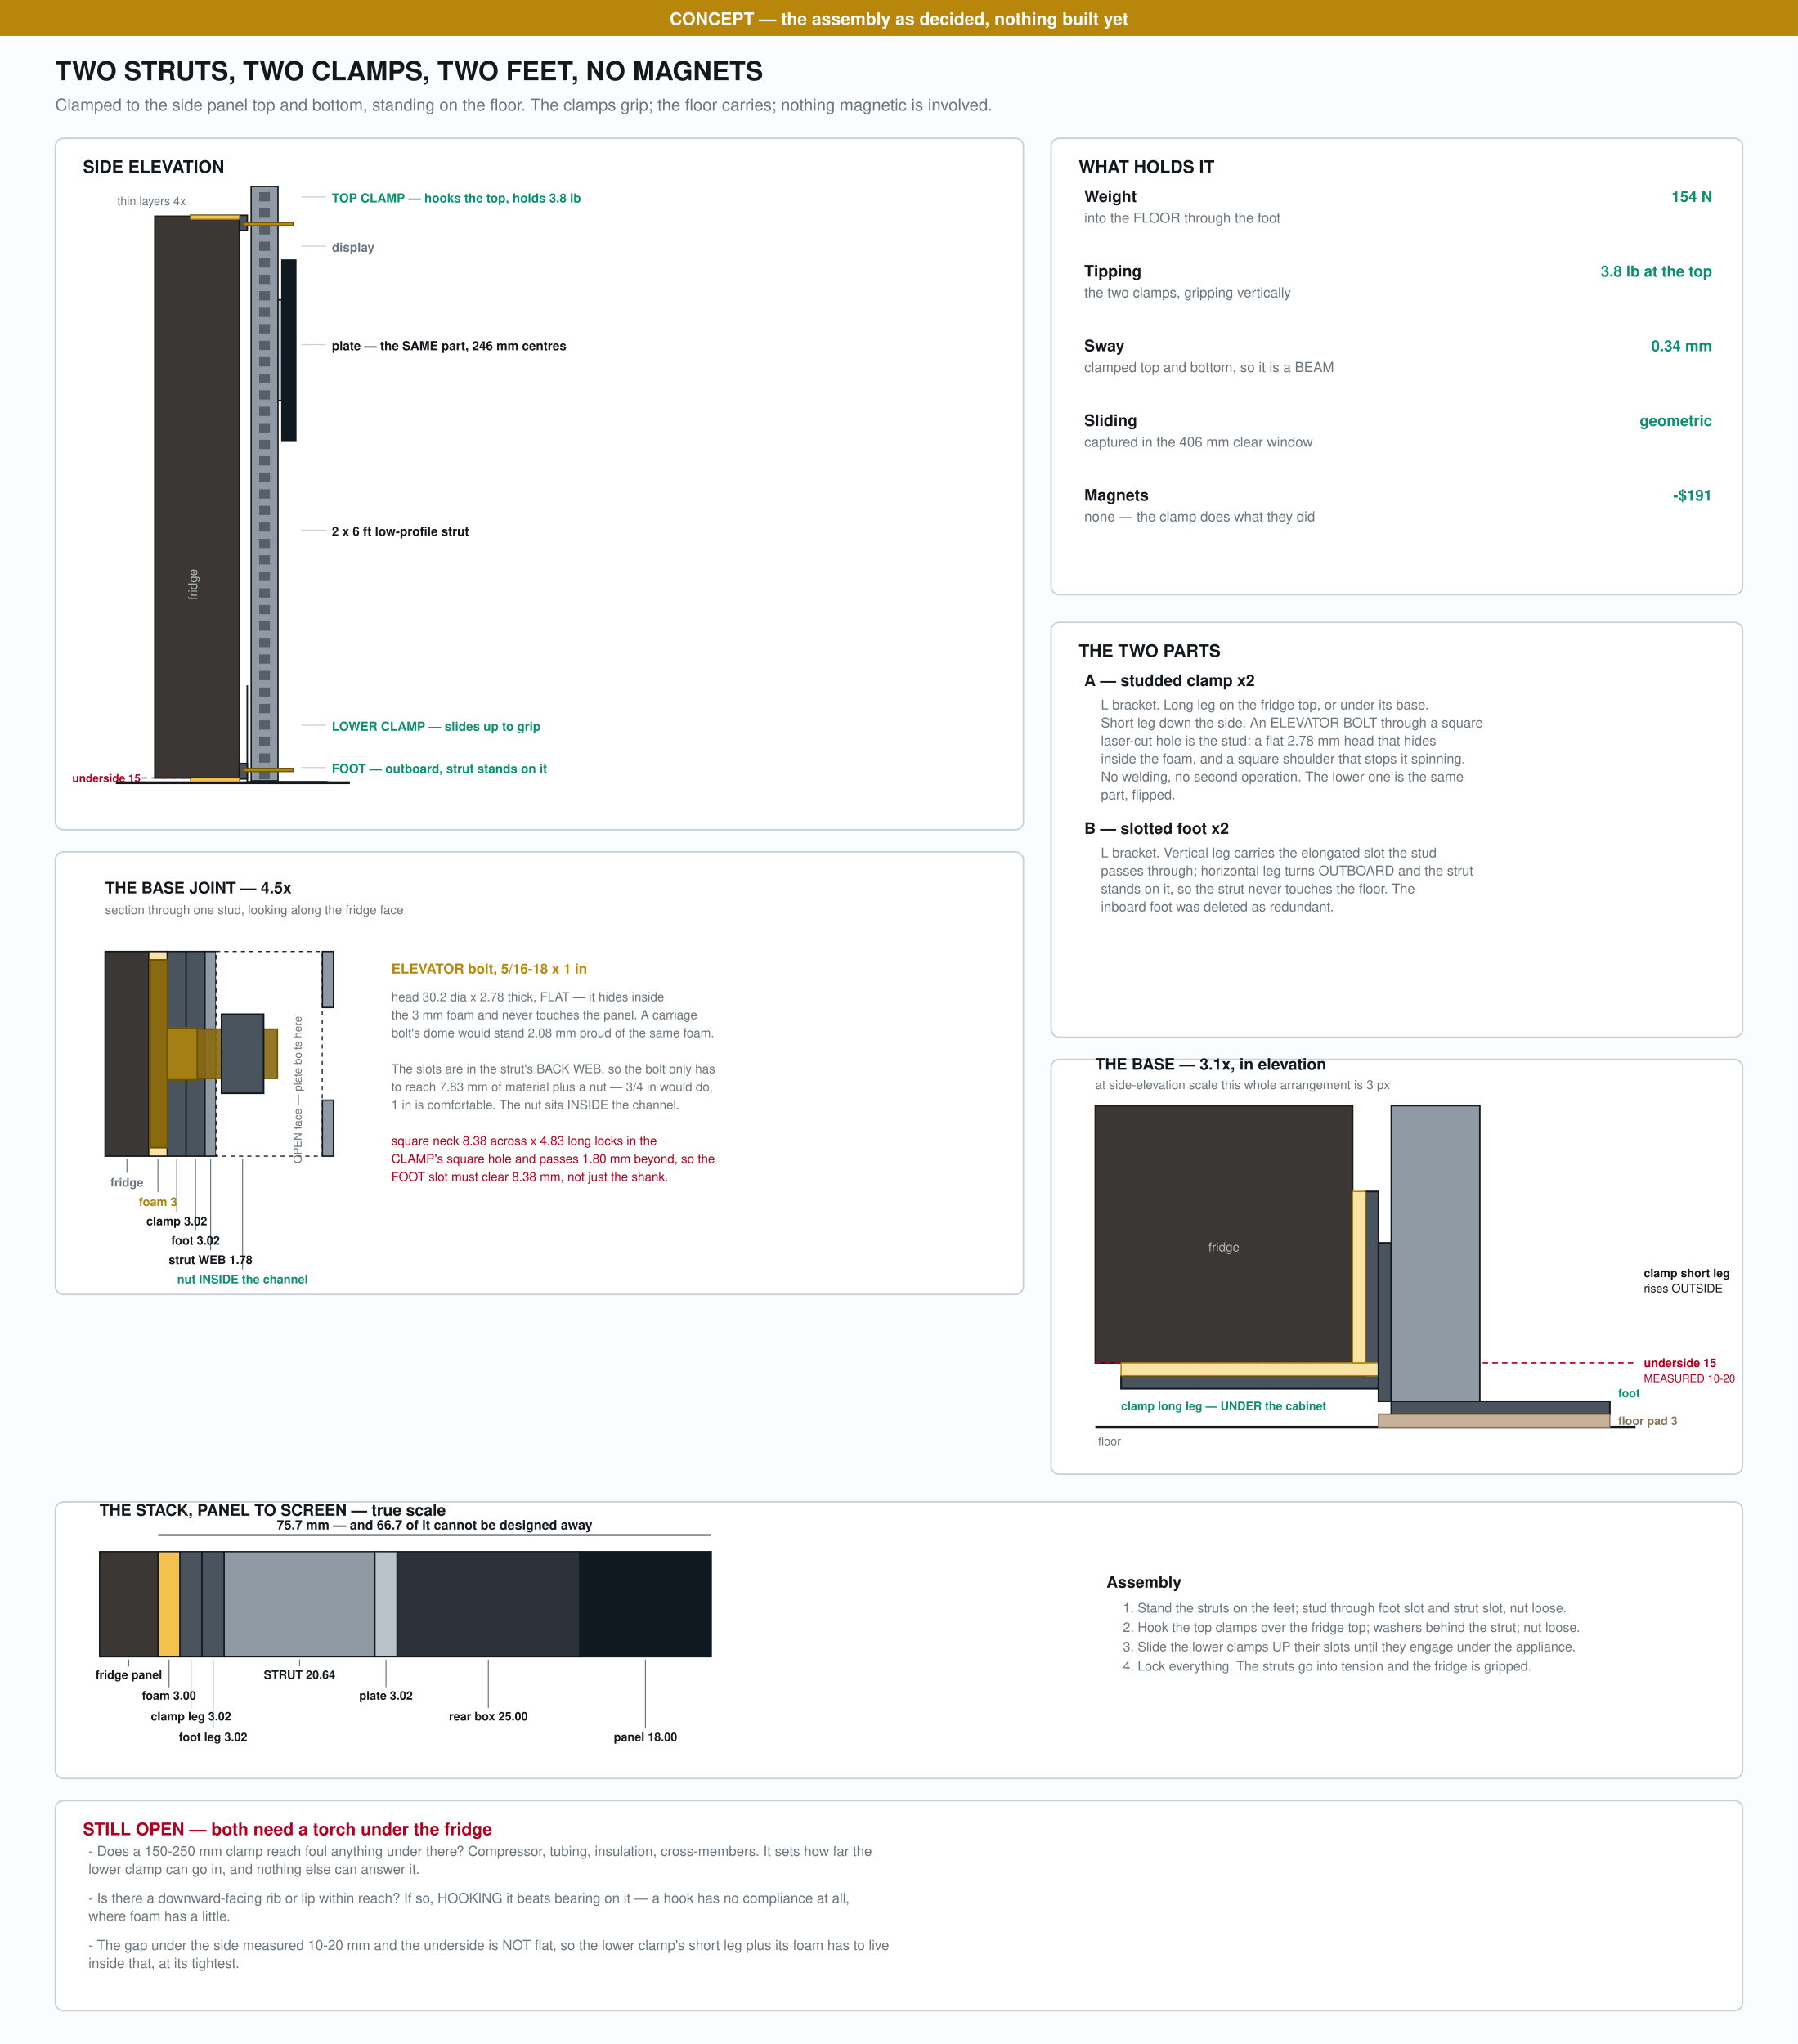
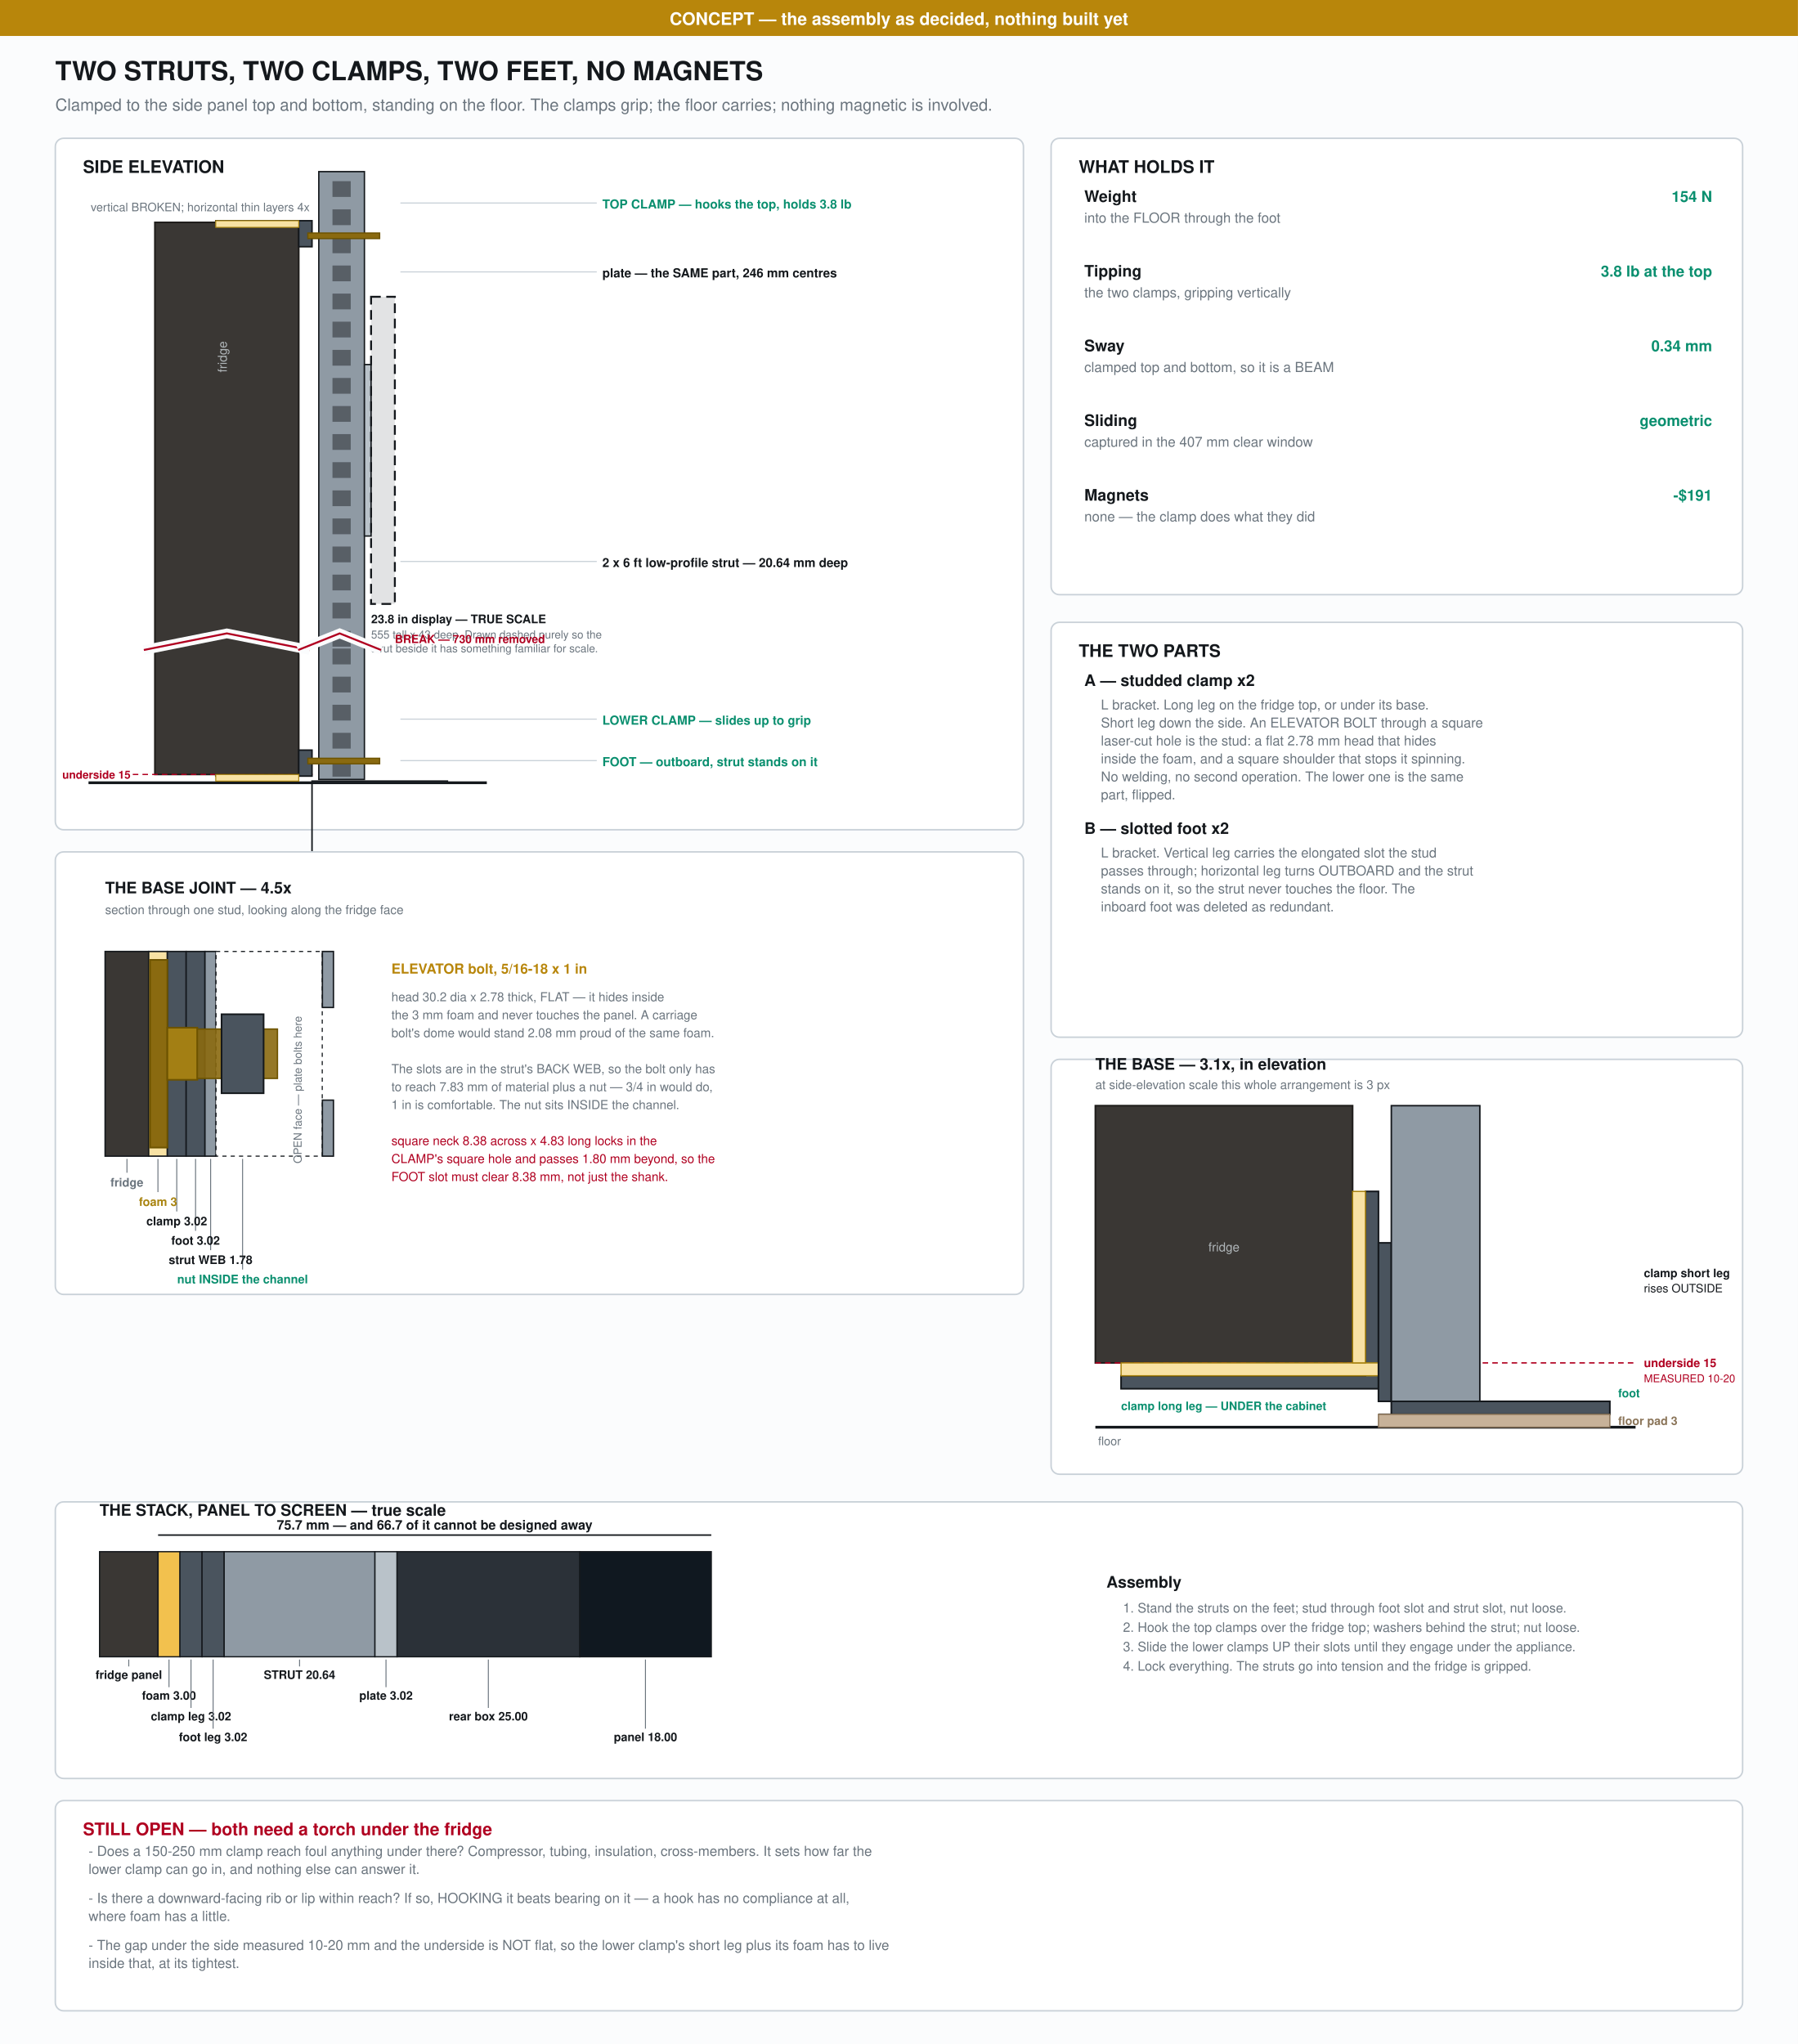
<svg xmlns="http://www.w3.org/2000/svg" width="1300" height="1478" viewBox="0 0 1300 1478">
  <rect width="1300" height="1478" fill="#fbfcfd" />
  <rect width="1300" height="26" fill="#b8860b" />
  <text x="650.00" y="18.00" font-family="Helvetica,Arial,sans-serif" font-size="12.5" text-anchor="middle" fill="#fff" font-weight="bold">CONCEPT — the assembly as decided, nothing built yet</text>
  <text x="40.00" y="58.00" font-family="Helvetica,Arial,sans-serif" font-size="19" text-anchor="start" fill="#14181c" font-weight="bold">TWO STRUTS, TWO CLAMPS, TWO FEET, NO MAGNETS</text>
  <text x="40.00" y="80.00" font-family="Helvetica,Arial,sans-serif" font-size="12" text-anchor="start" fill="#6b757e" font-weight="normal">Clamped to the side panel top and bottom, standing on the floor. The clamps grip; the floor carries; nothing magnetic is involved.</text>
  <rect x="40.0" y="100.0" width="700.0" height="500.0" rx="6" fill="#fff" stroke="#c9d1d8" stroke-width="1.1" />
  <text x="60.00" y="125.00" font-family="Helvetica,Arial,sans-serif" font-size="12.5" text-anchor="start" fill="#14181c" font-weight="bold">SIDE ELEVATION</text>
-   <line x1="83.8" y1="566.0" x2="253.0" y2="566.0" stroke="#14181c" stroke-width="2" />
-   <rect x="112.0" y="156.4" width="61.1" height="406.1" fill="#3a3734" stroke="#1f1d1b" stroke-width="1.2" />
-   <line x1="102.6" y1="562.5" x2="180.1" y2="562.5" stroke="#b00020" stroke-width="0.9" stroke-dasharray="4 3" />
-   <text x="101.66" y="565.48" font-family="Helvetica,Arial,sans-serif" font-size="8.0" text-anchor="end" fill="#b00020" font-weight="bold">underside 15</text>
-   <text x="142.55" y="422.63" font-family="Helvetica,Arial,sans-serif" font-size="9" text-anchor="middle" fill="#b0b6b9" font-weight="normal" transform="rotate(-90.0 142.55 422.63)">fridge</text>
-   <rect x="181.6" y="134.8" width="19.4" height="429.8" fill="#8f9aa4" stroke="#14181c" stroke-width="1" />
-   <rect x="187.4" y="556.7" width="7.8" height="6.7" fill="#14181c" fill-opacity="0.45" />
-   <rect x="187.4" y="544.8" width="7.8" height="6.7" fill="#14181c" fill-opacity="0.45" />
-   <rect x="187.4" y="532.9" width="7.8" height="6.7" fill="#14181c" fill-opacity="0.45" />
-   <rect x="187.4" y="520.9" width="7.8" height="6.7" fill="#14181c" fill-opacity="0.45" />
-   <rect x="187.4" y="509.0" width="7.8" height="6.7" fill="#14181c" fill-opacity="0.45" />
-   <rect x="187.4" y="497.1" width="7.8" height="6.7" fill="#14181c" fill-opacity="0.45" />
-   <rect x="187.4" y="485.1" width="7.8" height="6.7" fill="#14181c" fill-opacity="0.45" />
-   <rect x="187.4" y="473.2" width="7.8" height="6.7" fill="#14181c" fill-opacity="0.45" />
-   <rect x="187.4" y="461.2" width="7.8" height="6.7" fill="#14181c" fill-opacity="0.45" />
-   <rect x="187.4" y="449.3" width="7.8" height="6.7" fill="#14181c" fill-opacity="0.45" />
-   <rect x="187.4" y="437.4" width="7.8" height="6.7" fill="#14181c" fill-opacity="0.45" />
-   <rect x="187.4" y="425.4" width="7.8" height="6.7" fill="#14181c" fill-opacity="0.45" />
-   <rect x="187.4" y="413.5" width="7.8" height="6.7" fill="#14181c" fill-opacity="0.45" />
-   <rect x="187.4" y="401.5" width="7.8" height="6.7" fill="#14181c" fill-opacity="0.45" />
-   <rect x="187.4" y="389.6" width="7.8" height="6.7" fill="#14181c" fill-opacity="0.45" />
-   <rect x="187.4" y="377.7" width="7.8" height="6.7" fill="#14181c" fill-opacity="0.45" />
-   <rect x="187.4" y="365.7" width="7.8" height="6.7" fill="#14181c" fill-opacity="0.45" />
-   <rect x="187.4" y="353.8" width="7.8" height="6.7" fill="#14181c" fill-opacity="0.45" />
-   <rect x="187.4" y="341.9" width="7.8" height="6.7" fill="#14181c" fill-opacity="0.45" />
-   <rect x="187.4" y="329.9" width="7.8" height="6.7" fill="#14181c" fill-opacity="0.45" />
-   <rect x="187.4" y="318.0" width="7.8" height="6.7" fill="#14181c" fill-opacity="0.45" />
-   <rect x="187.4" y="306.0" width="7.8" height="6.7" fill="#14181c" fill-opacity="0.45" />
-   <rect x="187.4" y="294.1" width="7.8" height="6.7" fill="#14181c" fill-opacity="0.45" />
-   <rect x="187.4" y="282.2" width="7.8" height="6.7" fill="#14181c" fill-opacity="0.45" />
-   <rect x="187.4" y="270.2" width="7.8" height="6.7" fill="#14181c" fill-opacity="0.45" />
-   <rect x="187.4" y="258.3" width="7.8" height="6.7" fill="#14181c" fill-opacity="0.45" />
-   <rect x="187.4" y="246.4" width="7.8" height="6.7" fill="#14181c" fill-opacity="0.45" />
-   <rect x="187.4" y="234.4" width="7.8" height="6.7" fill="#14181c" fill-opacity="0.45" />
-   <rect x="187.4" y="222.5" width="7.8" height="6.7" fill="#14181c" fill-opacity="0.45" />
-   <rect x="187.4" y="210.5" width="7.8" height="6.7" fill="#14181c" fill-opacity="0.45" />
-   <rect x="187.4" y="198.6" width="7.8" height="6.7" fill="#14181c" fill-opacity="0.45" />
-   <rect x="187.4" y="186.7" width="7.8" height="6.7" fill="#14181c" fill-opacity="0.45" />
-   <rect x="187.4" y="174.7" width="7.8" height="6.7" fill="#14181c" fill-opacity="0.45" />
-   <rect x="187.4" y="162.8" width="7.8" height="6.7" fill="#14181c" fill-opacity="0.45" />
-   <rect x="187.4" y="150.8" width="7.8" height="6.7" fill="#14181c" fill-opacity="0.45" />
-   <rect x="187.4" y="138.9" width="7.8" height="6.7" fill="#14181c" fill-opacity="0.45" />
-   <path d="M178.8 495.5 L178.8 565.3 L236.3 565.3 L236.3 566.0 L178.8 566.0 Z" fill="#4a545e" stroke="#14181c" stroke-width="1.1" />
-   <path d="M173.1 156.4 L137.8 156.4 L137.8 155.7 L178.8 155.7 L178.8 166.7 L173.1 166.7 Z" fill="#4a545e" stroke="#14181c" stroke-width="1.1" />
-   <rect x="137.8" y="155.7" width="35.2" height="2.8" fill="#f2c14e" stroke="#a8830f" stroke-width="0.7" />
-   <rect x="175.8" y="160.9" width="36.2" height="2.3" fill="#b8860b" stroke="#6d5300" stroke-width="0.9" />
-   <path d="M173.1 562.5 L137.8 562.5 L137.8 563.2 L178.8 563.2 L178.8 552.1 L173.1 552.1 Z" fill="#4a545e" stroke="#14181c" stroke-width="1.1" />
-   <rect x="137.8" y="562.5" width="35.2" height="2.8" fill="#f2c14e" stroke="#a8830f" stroke-width="0.7" />
-   <rect x="175.8" y="555.6" width="36.2" height="2.3" fill="#b8860b" stroke="#6d5300" stroke-width="0.9" />
-   <rect x="201.0" y="216.8" width="2.8" height="72.8" fill="#b9c2c9" stroke="#14181c" stroke-width="1" />
-   <rect x="203.8" y="188.0" width="10.1" height="130.5" fill="#101820" stroke="#14181c" stroke-width="1" />
-   <line x1="217.9" y1="142.4" x2="235.9" y2="142.4" stroke="#c9d1d8" stroke-width="0.8" />
-   <line x1="217.9" y1="178.0" x2="235.9" y2="178.0" stroke="#c9d1d8" stroke-width="0.8" />
-   <line x1="217.9" y1="249.2" x2="235.9" y2="249.2" stroke="#c9d1d8" stroke-width="0.8" />
-   <line x1="217.9" y1="383.4" x2="235.9" y2="383.4" stroke="#c9d1d8" stroke-width="0.8" />
-   <line x1="217.9" y1="524.4" x2="235.9" y2="524.4" stroke="#c9d1d8" stroke-width="0.8" />
-   <line x1="217.9" y1="555.0" x2="235.9" y2="555.0" stroke="#c9d1d8" stroke-width="0.8" />
-   <text x="239.95" y="146.38" font-family="Helvetica,Arial,sans-serif" font-size="9.0" text-anchor="start" fill="#0a8f6f" font-weight="bold">TOP CLAMP — hooks the top, holds 3.8 lb</text>
-   <text x="239.95" y="181.98" font-family="Helvetica,Arial,sans-serif" font-size="9.0" text-anchor="start" fill="#6b757e" font-weight="bold">display</text>
-   <text x="239.95" y="253.22" font-family="Helvetica,Arial,sans-serif" font-size="9.0" text-anchor="start" fill="#14181c" font-weight="bold">plate — the SAME part, 246 mm centres</text>
-   <text x="239.95" y="387.40" font-family="Helvetica,Arial,sans-serif" font-size="9.0" text-anchor="start" fill="#14181c" font-weight="bold">2 x 6 ft low-profile strut</text>
-   <text x="239.95" y="528.40" font-family="Helvetica,Arial,sans-serif" font-size="9.0" text-anchor="start" fill="#0a8f6f" font-weight="bold">LOWER CLAMP — slides up to grip</text>
-   <text x="239.95" y="558.95" font-family="Helvetica,Arial,sans-serif" font-size="9.0" text-anchor="start" fill="#0a8f6f" font-weight="bold">FOOT — outboard, strut stands on it</text>
-   <text x="84.74" y="148.38" font-family="Helvetica,Arial,sans-serif" font-size="8.5" text-anchor="start" fill="#6b757e" font-weight="normal">thin layers 4x</text>
+   <line x1="64.0" y1="566.0" x2="352.0" y2="566.0" stroke="#14181c" stroke-width="2" />
+   <rect x="112.0" y="160.8" width="104.0" height="399.2" fill="#3a3734" stroke="#1f1d1b" stroke-width="1.2" />
+   <text x="164.00" y="258.00" font-family="Helvetica,Arial,sans-serif" font-size="9" text-anchor="middle" fill="#b0b6b9" font-weight="normal" transform="rotate(-90.0 164.00 258.00)">fridge</text>
+   <line x1="96.0" y1="560.0" x2="228.0" y2="560.0" stroke="#b00020" stroke-width="0.9" stroke-dasharray="4 3" />
+   <text x="94.40" y="563.00" font-family="Helvetica,Arial,sans-serif" font-size="8.0" text-anchor="end" fill="#b00020" font-weight="bold">underside 15</text>
+   <rect x="230.5" y="124.1" width="33.0" height="439.5" fill="#8f9aa4" stroke="#14181c" stroke-width="1" />
+   <rect x="240.4" y="550.2" width="13.2" height="11.4" fill="#14181c" fill-opacity="0.45" />
+   <rect x="240.4" y="529.9" width="13.2" height="11.4" fill="#14181c" fill-opacity="0.45" />
+   <rect x="240.4" y="509.6" width="13.2" height="11.4" fill="#14181c" fill-opacity="0.45" />
+   <rect x="240.4" y="489.3" width="13.2" height="11.4" fill="#14181c" fill-opacity="0.45" />
+   <rect x="240.4" y="469.0" width="13.2" height="11.4" fill="#14181c" fill-opacity="0.45" />
+   <rect x="240.4" y="456.2" width="13.2" height="11.4" fill="#14181c" fill-opacity="0.45" />
+   <rect x="240.4" y="435.8" width="13.2" height="11.4" fill="#14181c" fill-opacity="0.45" />
+   <rect x="240.4" y="415.5" width="13.2" height="11.4" fill="#14181c" fill-opacity="0.45" />
+   <rect x="240.4" y="395.2" width="13.2" height="11.4" fill="#14181c" fill-opacity="0.45" />
+   <rect x="240.4" y="374.9" width="13.2" height="11.4" fill="#14181c" fill-opacity="0.45" />
+   <rect x="240.4" y="354.6" width="13.2" height="11.4" fill="#14181c" fill-opacity="0.45" />
+   <rect x="240.4" y="334.2" width="13.2" height="11.4" fill="#14181c" fill-opacity="0.45" />
+   <rect x="240.4" y="313.9" width="13.2" height="11.4" fill="#14181c" fill-opacity="0.45" />
+   <rect x="240.4" y="293.6" width="13.2" height="11.4" fill="#14181c" fill-opacity="0.45" />
+   <rect x="240.4" y="273.3" width="13.2" height="11.4" fill="#14181c" fill-opacity="0.45" />
+   <rect x="240.4" y="253.0" width="13.2" height="11.4" fill="#14181c" fill-opacity="0.45" />
+   <rect x="240.4" y="232.6" width="13.2" height="11.4" fill="#14181c" fill-opacity="0.45" />
+   <rect x="240.4" y="212.3" width="13.2" height="11.4" fill="#14181c" fill-opacity="0.45" />
+   <rect x="240.4" y="192.0" width="13.2" height="11.4" fill="#14181c" fill-opacity="0.45" />
+   <rect x="240.4" y="171.7" width="13.2" height="11.4" fill="#14181c" fill-opacity="0.45" />
+   <rect x="240.4" y="151.4" width="13.2" height="11.4" fill="#14181c" fill-opacity="0.45" />
+   <rect x="240.4" y="131.0" width="13.2" height="11.4" fill="#14181c" fill-opacity="0.45" />
+   <path d="M225.6 738.0 L225.6 564.8 L323.5 564.8 L323.5 566.0 L225.6 566.0 Z" fill="#4a545e" stroke="#14181c" stroke-width="1.1" />
+   <path d="M216.0 160.8 L156.0 160.8 L156.0 159.6 L225.6 159.6 L225.6 178.4 L216.0 178.4 Z" fill="#4a545e" stroke="#14181c" stroke-width="1.1" />
+   <rect x="156.0" y="159.6" width="60.0" height="4.8" fill="#f8e2a4" stroke="#a8830f" stroke-width="0.7" />
+   <rect x="222.6" y="168.5" width="51.9" height="4.0" fill="#8a6a10" stroke="#6d5300" stroke-width="0.9" />
+   <path d="M216.0 560.0 L156.0 560.0 L156.0 561.2 L225.6 561.2 L225.6 542.4 L216.0 542.4 Z" fill="#4a545e" stroke="#14181c" stroke-width="1.1" />
+   <rect x="156.0" y="560.0" width="60.0" height="4.8" fill="#f8e2a4" stroke="#a8830f" stroke-width="0.7" />
+   <rect x="222.6" y="548.3" width="51.9" height="4.0" fill="#8a6a10" stroke="#6d5300" stroke-width="0.9" />
+   <rect x="263.5" y="263.6" width="4.8" height="124.0" fill="#b9c2c9" stroke="#14181c" stroke-width="1" />
+   <rect x="268.3" y="214.6" width="17.2" height="222.1" fill="#101820" fill-opacity="0.12" stroke="#14181c" stroke-width="1.4" stroke-dasharray="7 4" />
+   <text x="268.33" y="450.65" font-family="Helvetica,Arial,sans-serif" font-size="8.6" text-anchor="start" fill="#14181c" font-weight="bold">23.8 in display — TRUE SCALE</text>
+   <text x="268.33" y="461.65" font-family="Helvetica,Arial,sans-serif" font-size="8.0" text-anchor="start" fill="#6b757e" font-weight="normal">555 tall x 43 deep. Drawn dashed purely so the</text>
+   <text x="268.33" y="471.65" font-family="Helvetica,Arial,sans-serif" font-size="8.0" text-anchor="start" fill="#6b757e" font-weight="normal">strut beside it has something familiar for scale.</text>
+   <path d="M104.0 470.0 L164.0 458.0 L224.0 470.0" fill="none" stroke="#fbfcfd" stroke-width="7" />
+   <path d="M104.0 470.0 L164.0 458.0 L224.0 470.0" fill="none" stroke="#b00020" stroke-width="1.4" />
+   <path d="M215.6 470.0 L245.6 458.0 L275.5 470.0" fill="none" stroke="#fbfcfd" stroke-width="7" />
+   <path d="M215.6 470.0 L245.6 458.0 L275.5 470.0" fill="none" stroke="#b00020" stroke-width="1.4" />
+   <text x="285.49" y="465.00" font-family="Helvetica,Arial,sans-serif" font-size="8.2" text-anchor="start" fill="#b00020" font-weight="bold">BREAK — 730 mm removed</text>
+   <line x1="289.5" y1="146.8" x2="431.5" y2="146.8" stroke="#c9d1d8" stroke-width="0.8" />
+   <line x1="289.5" y1="196.6" x2="431.5" y2="196.6" stroke="#c9d1d8" stroke-width="0.8" />
+   <line x1="289.5" y1="406.0" x2="431.5" y2="406.0" stroke="#c9d1d8" stroke-width="0.8" />
+   <line x1="289.5" y1="520.0" x2="431.5" y2="520.0" stroke="#c9d1d8" stroke-width="0.8" />
+   <line x1="289.5" y1="550.0" x2="431.5" y2="550.0" stroke="#c9d1d8" stroke-width="0.8" />
+   <text x="435.53" y="150.77" font-family="Helvetica,Arial,sans-serif" font-size="9.0" text-anchor="start" fill="#0a8f6f" font-weight="bold">TOP CLAMP — hooks the top, holds 3.8 lb</text>
+   <text x="435.53" y="200.55" font-family="Helvetica,Arial,sans-serif" font-size="9.0" text-anchor="start" fill="#14181c" font-weight="bold">plate — the SAME part, 246 mm centres</text>
+   <text x="435.53" y="410.00" font-family="Helvetica,Arial,sans-serif" font-size="9.0" text-anchor="start" fill="#14181c" font-weight="bold">2 x 6 ft low-profile strut — 20.64 mm deep</text>
+   <text x="435.53" y="524.00" font-family="Helvetica,Arial,sans-serif" font-size="9.0" text-anchor="start" fill="#0a8f6f" font-weight="bold">LOWER CLAMP — slides up to grip</text>
+   <text x="435.53" y="554.00" font-family="Helvetica,Arial,sans-serif" font-size="9.0" text-anchor="start" fill="#0a8f6f" font-weight="bold">FOOT — outboard, strut stands on it</text>
+   <text x="65.60" y="152.77" font-family="Helvetica,Arial,sans-serif" font-size="8.5" text-anchor="start" fill="#6b757e" font-weight="normal">vertical BROKEN; horizontal thin layers 4x</text>
  <rect x="760.0" y="100.0" width="500.0" height="330.0" rx="6" fill="#fff" stroke="#c9d1d8" stroke-width="1.1" />
  <text x="780.00" y="125.00" font-family="Helvetica,Arial,sans-serif" font-size="12.5" text-anchor="start" fill="#14181c" font-weight="bold">WHAT HOLDS IT</text>
  <text x="784.00" y="146.00" font-family="Helvetica,Arial,sans-serif" font-size="11.5" text-anchor="start" fill="#14181c" font-weight="bold">Weight</text>
  <text x="784.00" y="161.00" font-family="Helvetica,Arial,sans-serif" font-size="10" text-anchor="start" fill="#6b757e" font-weight="normal">into the FLOOR through the foot</text>
  <text x="1238.00" y="146.00" font-family="Helvetica,Arial,sans-serif" font-size="11" text-anchor="end" fill="#0a8f6f" font-weight="bold">154 N</text>
  <text x="784.00" y="200.00" font-family="Helvetica,Arial,sans-serif" font-size="11.5" text-anchor="start" fill="#14181c" font-weight="bold">Tipping</text>
  <text x="784.00" y="215.00" font-family="Helvetica,Arial,sans-serif" font-size="10" text-anchor="start" fill="#6b757e" font-weight="normal">the two clamps, gripping vertically</text>
  <text x="1238.00" y="200.00" font-family="Helvetica,Arial,sans-serif" font-size="11" text-anchor="end" fill="#0a8f6f" font-weight="bold">3.8 lb at the top</text>
  <text x="784.00" y="254.00" font-family="Helvetica,Arial,sans-serif" font-size="11.5" text-anchor="start" fill="#14181c" font-weight="bold">Sway</text>
  <text x="784.00" y="269.00" font-family="Helvetica,Arial,sans-serif" font-size="10" text-anchor="start" fill="#6b757e" font-weight="normal">clamped top and bottom, so it is a BEAM</text>
  <text x="1238.00" y="254.00" font-family="Helvetica,Arial,sans-serif" font-size="11" text-anchor="end" fill="#0a8f6f" font-weight="bold">0.34 mm</text>
  <text x="784.00" y="308.00" font-family="Helvetica,Arial,sans-serif" font-size="11.5" text-anchor="start" fill="#14181c" font-weight="bold">Sliding</text>
-   <text x="784.00" y="323.00" font-family="Helvetica,Arial,sans-serif" font-size="10" text-anchor="start" fill="#6b757e" font-weight="normal">captured in the 406 mm clear window</text>
+   <text x="784.00" y="323.00" font-family="Helvetica,Arial,sans-serif" font-size="10" text-anchor="start" fill="#6b757e" font-weight="normal">captured in the 407 mm clear window</text>
  <text x="1238.00" y="308.00" font-family="Helvetica,Arial,sans-serif" font-size="11" text-anchor="end" fill="#0a8f6f" font-weight="bold">geometric</text>
  <text x="784.00" y="362.00" font-family="Helvetica,Arial,sans-serif" font-size="11.5" text-anchor="start" fill="#14181c" font-weight="bold">Magnets</text>
  <text x="784.00" y="377.00" font-family="Helvetica,Arial,sans-serif" font-size="10" text-anchor="start" fill="#6b757e" font-weight="normal">none — the clamp does what they did</text>
  <text x="1238.00" y="362.00" font-family="Helvetica,Arial,sans-serif" font-size="11" text-anchor="end" fill="#0a8f6f" font-weight="bold">-$191</text>
  <rect x="760.0" y="450.0" width="500.0" height="300.0" rx="6" fill="#fff" stroke="#c9d1d8" stroke-width="1.1" />
  <text x="780.00" y="475.00" font-family="Helvetica,Arial,sans-serif" font-size="12.5" text-anchor="start" fill="#14181c" font-weight="bold">THE TWO PARTS</text>
  <rect x="760.0" y="766.0" width="500.0" height="300.0" rx="6" fill="#fff" stroke="#c9d1d8" stroke-width="1.1" />
  <text x="780.00" y="791.00" font-family="Helvetica,Arial,sans-serif" font-size="12.5" text-anchor="start" fill="#14181c" font-weight="bold" />
  <text x="792.00" y="773.50" font-family="Helvetica,Arial,sans-serif" font-size="11.5" text-anchor="start" fill="#14181c" font-weight="bold">THE BASE — 3.1x, in elevation</text>
  <text x="792.00" y="787.50" font-family="Helvetica,Arial,sans-serif" font-size="9" text-anchor="start" fill="#6b757e" font-weight="normal">at side-elevation scale this whole arrangement is 3 px</text>
  <line x1="792.0" y1="1032.0" x2="1182.6" y2="1032.0" stroke="#14181c" stroke-width="2" />
  <text x="794.00" y="1045.00" font-family="Helvetica,Arial,sans-serif" font-size="8.5" text-anchor="start" fill="#6b757e" font-weight="normal">floor</text>
  <rect x="792.0" y="799.5" width="186.0" height="186.0" fill="#3a3734" stroke="#1f1d1b" stroke-width="1.2" />
  <text x="885.00" y="904.90" font-family="Helvetica,Arial,sans-serif" font-size="9" text-anchor="middle" fill="#b0b6b9" font-weight="normal">fridge</text>
  <line x1="792.0" y1="985.5" x2="1182.6" y2="985.5" stroke="#b00020" stroke-width="1" stroke-dasharray="4 3" />
  <path d="M996.7 861.5 L996.7 1004.2 L810.6 1004.2 L810.6 994.8 L987.3 994.8 L987.3 861.5 Z" fill="#4a545e" stroke="#14181c" stroke-width="1.2" />
  <rect x="810.6" y="985.5" width="186.1" height="9.3" fill="#f8e2a4" stroke="#a8830f" stroke-width="0.9" />
  <rect x="978.0" y="861.5" width="9.3" height="124.0" fill="#f8e2a4" stroke="#a8830f" stroke-width="0.9" />
  <path d="M996.7 898.7 L996.7 1013.3 L1164.0 1013.3 L1164.0 1022.7 L996.7 1022.7 L1006.0 1022.7 L1006.0 898.7 Z" fill="#4a545e" stroke="#14181c" stroke-width="1.2" />
  <rect x="996.7" y="1022.7" width="167.3" height="9.3" fill="#c7b299" stroke="#8a7458" stroke-width="0.9" />
  <rect x="1006.0" y="799.5" width="64.0" height="213.8" fill="#8f9aa4" stroke="#14181c" stroke-width="1.1" />
  <text x="1188.60" y="988.50" font-family="Helvetica,Arial,sans-serif" font-size="8.5" text-anchor="start" fill="#b00020" font-weight="bold">underside 15</text>
  <text x="1188.60" y="999.50" font-family="Helvetica,Arial,sans-serif" font-size="7.8" text-anchor="start" fill="#b00020" font-weight="normal">MEASURED 10-20</text>
  <text x="810.60" y="1019.60" font-family="Helvetica,Arial,sans-serif" font-size="8.4" text-anchor="start" fill="#0a8f6f" font-weight="bold">clamp long leg — UNDER the cabinet</text>
  <text x="1188.60" y="923.50" font-family="Helvetica,Arial,sans-serif" font-size="8.4" text-anchor="start" fill="#14181c" font-weight="bold">clamp short leg</text>
  <text x="1188.60" y="934.50" font-family="Helvetica,Arial,sans-serif" font-size="8.4" text-anchor="start" fill="#14181c" font-weight="normal">rises OUTSIDE</text>
  <text x="1170.00" y="1010.33" font-family="Helvetica,Arial,sans-serif" font-size="8.4" text-anchor="start" fill="#0a8f6f" font-weight="bold">foot</text>
  <text x="1170.00" y="1030.35" font-family="Helvetica,Arial,sans-serif" font-size="8.4" text-anchor="start" fill="#8a7458" font-weight="bold">floor pad 3</text>
  <text x="784.00" y="496.00" font-family="Helvetica,Arial,sans-serif" font-size="11.5" text-anchor="start" fill="#14181c" font-weight="bold">A — studded clamp  x2</text>
  <text x="796.00" y="513.00" font-family="Helvetica,Arial,sans-serif" font-size="9.8" text-anchor="start" fill="#6b757e" font-weight="normal">L bracket. Long leg on the fridge top, or under its base.</text>
  <text x="796.00" y="526.00" font-family="Helvetica,Arial,sans-serif" font-size="9.8" text-anchor="start" fill="#6b757e" font-weight="normal">Short leg down the side. An ELEVATOR BOLT through a square</text>
  <text x="796.00" y="539.00" font-family="Helvetica,Arial,sans-serif" font-size="9.8" text-anchor="start" fill="#6b757e" font-weight="normal">laser-cut hole is the stud: a flat 2.78 mm head that hides</text>
  <text x="796.00" y="552.00" font-family="Helvetica,Arial,sans-serif" font-size="9.8" text-anchor="start" fill="#6b757e" font-weight="normal">inside the foam, and a square shoulder that stops it spinning.</text>
  <text x="796.00" y="565.00" font-family="Helvetica,Arial,sans-serif" font-size="9.8" text-anchor="start" fill="#6b757e" font-weight="normal">No welding, no second operation. The lower one is the same</text>
  <text x="796.00" y="578.00" font-family="Helvetica,Arial,sans-serif" font-size="9.8" text-anchor="start" fill="#6b757e" font-weight="normal">part, flipped.</text>
  <text x="784.00" y="603.00" font-family="Helvetica,Arial,sans-serif" font-size="11.5" text-anchor="start" fill="#14181c" font-weight="bold">B — slotted foot  x2</text>
  <text x="796.00" y="620.00" font-family="Helvetica,Arial,sans-serif" font-size="9.8" text-anchor="start" fill="#6b757e" font-weight="normal">L bracket. Vertical leg carries the elongated slot the stud</text>
  <text x="796.00" y="633.00" font-family="Helvetica,Arial,sans-serif" font-size="9.8" text-anchor="start" fill="#6b757e" font-weight="normal">passes through; horizontal leg turns OUTBOARD and the strut</text>
  <text x="796.00" y="646.00" font-family="Helvetica,Arial,sans-serif" font-size="9.8" text-anchor="start" fill="#6b757e" font-weight="normal">stands on it, so the strut never touches the floor. The</text>
  <text x="796.00" y="659.00" font-family="Helvetica,Arial,sans-serif" font-size="9.8" text-anchor="start" fill="#6b757e" font-weight="normal">inboard foot was deleted as redundant.</text>
  <rect x="40.0" y="616.0" width="700.0" height="320.0" rx="6" fill="#fff" stroke="#c9d1d8" stroke-width="1.1" />
  <text x="60.00" y="641.00" font-family="Helvetica,Arial,sans-serif" font-size="12.5" text-anchor="start" fill="#14181c" font-weight="bold" />
  <text x="76.00" y="646.00" font-family="Helvetica,Arial,sans-serif" font-size="11.5" text-anchor="start" fill="#14181c" font-weight="bold">THE BASE JOINT — 4.5x</text>
  <text x="76.00" y="661.00" font-family="Helvetica,Arial,sans-serif" font-size="9" text-anchor="start" fill="#6b757e" font-weight="normal">section through one stud, looking along the fridge face</text>
  <rect x="76.0" y="688.0" width="31.5" height="148.0" fill="#3a3734" stroke="#14181c" stroke-width="1" />
  <rect x="107.5" y="688.0" width="13.5" height="148.0" fill="#f8e2a4" stroke="#14181c" stroke-width="1" />
  <rect x="121.0" y="688.0" width="13.6" height="148.0" fill="#4a545e" stroke="#14181c" stroke-width="1" />
  <rect x="134.6" y="688.0" width="13.6" height="148.0" fill="#4a545e" stroke="#14181c" stroke-width="1" />
  <rect x="148.2" y="688.0" width="8.0" height="148.0" fill="#8f9aa4" stroke="#14181c" stroke-width="1" />
  <rect x="156.2" y="688.0" width="76.8" height="148.0" fill="#fff" stroke="#14181c" stroke-width="0.8" stroke-dasharray="3 3" />
  <rect x="233.1" y="688.0" width="8.0" height="40.5" fill="#8f9aa4" stroke="#14181c" stroke-width="1" />
  <rect x="233.1" y="795.5" width="8.0" height="40.5" fill="#8f9aa4" stroke="#14181c" stroke-width="1" />
  <text x="218.06" y="788.00" font-family="Helvetica,Arial,sans-serif" font-size="8.0" text-anchor="middle" fill="#6b757e" font-weight="normal" transform="rotate(-90.0 218.06 788.00)">OPEN face — plate bolts here</text>
  <rect x="108.5" y="694.1" width="12.5" height="135.7" fill="#8a6a10" stroke="#6d5300" stroke-width="1.2" />
  <rect x="121.0" y="743.1" width="21.7" height="37.7" fill="#a37f14" stroke="#6d5300" stroke-width="1.2" />
  <rect x="142.7" y="744.1" width="57.9" height="35.7" fill="#8a6a10" fill-opacity="0.9" stroke="#6d5300" stroke-width="1" />
  <rect x="160.2" y="733.4" width="30.4" height="57.1" fill="#4a545e" stroke="#14181c" stroke-width="1.2" />
  <line x1="91.8" y1="838.0" x2="91.8" y2="848.0" stroke="#6b757e" stroke-width="0.7" />
  <line x1="114.2" y1="838.0" x2="114.2" y2="862.0" stroke="#6b757e" stroke-width="0.7" />
  <line x1="127.8" y1="838.0" x2="127.8" y2="876.0" stroke="#6b757e" stroke-width="0.7" />
  <line x1="141.4" y1="838.0" x2="141.4" y2="890.0" stroke="#6b757e" stroke-width="0.7" />
  <line x1="152.3" y1="838.0" x2="152.3" y2="904.0" stroke="#6b757e" stroke-width="0.7" />
  <line x1="175.4" y1="838.0" x2="175.4" y2="918.0" stroke="#6b757e" stroke-width="0.7" />
  <text x="91.75" y="858.00" font-family="Helvetica,Arial,sans-serif" font-size="8.6" text-anchor="middle" fill="#6b757e" font-weight="bold">fridge</text>
  <text x="114.25" y="872.00" font-family="Helvetica,Arial,sans-serif" font-size="8.6" text-anchor="middle" fill="#a8830f" font-weight="bold">foam 3</text>
  <text x="127.80" y="886.00" font-family="Helvetica,Arial,sans-serif" font-size="8.6" text-anchor="middle" fill="#14181c" font-weight="bold">clamp 3.02</text>
  <text x="141.40" y="900.00" font-family="Helvetica,Arial,sans-serif" font-size="8.6" text-anchor="middle" fill="#14181c" font-weight="bold">foot 3.02</text>
  <text x="152.25" y="914.00" font-family="Helvetica,Arial,sans-serif" font-size="8.6" text-anchor="middle" fill="#14181c" font-weight="bold">strut WEB 1.78</text>
  <text x="175.39" y="928.00" font-family="Helvetica,Arial,sans-serif" font-size="8.6" text-anchor="middle" fill="#0a8f6f" font-weight="bold">nut INSIDE the channel</text>
  <text x="283.00" y="704.00" font-family="Helvetica,Arial,sans-serif" font-size="10" text-anchor="start" fill="#b8860b" font-weight="bold">ELEVATOR bolt, 5/16-18 x 1 in</text>
  <text x="283.00" y="724.00" font-family="Helvetica,Arial,sans-serif" font-size="9" text-anchor="start" fill="#6b757e" font-weight="normal">head 30.2 dia x 2.78 thick, FLAT — it hides inside</text>
  <text x="283.00" y="737.00" font-family="Helvetica,Arial,sans-serif" font-size="9" text-anchor="start" fill="#6b757e" font-weight="normal">the 3 mm foam and never touches the panel. A carriage</text>
  <text x="283.00" y="750.00" font-family="Helvetica,Arial,sans-serif" font-size="9" text-anchor="start" fill="#6b757e" font-weight="normal">bolt's dome would stand 2.08 mm proud of the same foam.</text>
  <text x="283.00" y="763.00" font-family="Helvetica,Arial,sans-serif" font-size="9" text-anchor="start" fill="#6b757e" font-weight="normal" />
  <text x="283.00" y="776.00" font-family="Helvetica,Arial,sans-serif" font-size="9" text-anchor="start" fill="#6b757e" font-weight="normal">The slots are in the strut's BACK WEB, so the bolt only has</text>
  <text x="283.00" y="789.00" font-family="Helvetica,Arial,sans-serif" font-size="9" text-anchor="start" fill="#6b757e" font-weight="normal">to reach 7.83 mm of material plus a nut — 3/4 in would do,</text>
  <text x="283.00" y="802.00" font-family="Helvetica,Arial,sans-serif" font-size="9" text-anchor="start" fill="#6b757e" font-weight="normal">1 in is comfortable. The nut sits INSIDE the channel.</text>
  <text x="283.00" y="815.00" font-family="Helvetica,Arial,sans-serif" font-size="9" text-anchor="start" fill="#6b757e" font-weight="normal" />
  <text x="283.00" y="828.00" font-family="Helvetica,Arial,sans-serif" font-size="9" text-anchor="start" fill="#b00020" font-weight="normal">square neck 8.38 across x 4.83 long locks in the</text>
  <text x="283.00" y="841.00" font-family="Helvetica,Arial,sans-serif" font-size="9" text-anchor="start" fill="#b00020" font-weight="normal">CLAMP's square hole and passes 1.80 mm beyond, so the</text>
  <text x="283.00" y="854.00" font-family="Helvetica,Arial,sans-serif" font-size="9" text-anchor="start" fill="#b00020" font-weight="normal">FOOT slot must clear 8.38 mm, not just the shank.</text>
  <rect x="40.0" y="1086.0" width="1220.0" height="200.0" rx="6" fill="#fff" stroke="#c9d1d8" stroke-width="1.1" />
  <text x="60.00" y="1111.00" font-family="Helvetica,Arial,sans-serif" font-size="12.5" text-anchor="start" fill="#14181c" font-weight="bold" />
  <text x="72.00" y="1096.00" font-family="Helvetica,Arial,sans-serif" font-size="11.5" text-anchor="start" fill="#14181c" font-weight="bold">THE STACK, PANEL TO SCREEN — true scale</text>
  <rect x="72.0" y="1122.0" width="42.3" height="76" fill="#3a3734" stroke="#14181c" stroke-width="0.9" />
  <line x1="93.1" y1="1200.0" x2="93.1" y2="1205.0" stroke="#6b757e" stroke-width="0.7" />
  <text x="93.13" y="1214.00" font-family="Helvetica,Arial,sans-serif" font-size="8.5" text-anchor="middle" fill="#14181c" font-weight="bold">fridge panel</text>
  <rect x="114.3" y="1122.0" width="15.9" height="76" fill="#f2c14e" stroke="#14181c" stroke-width="0.9" />
  <line x1="122.2" y1="1200.0" x2="122.2" y2="1220.0" stroke="#6b757e" stroke-width="0.7" />
  <text x="122.19" y="1229.00" font-family="Helvetica,Arial,sans-serif" font-size="8.5" text-anchor="middle" fill="#14181c" font-weight="bold">foam 3.00</text>
  <rect x="130.1" y="1122.0" width="16.0" height="76" fill="#4a545e" stroke="#14181c" stroke-width="0.9" />
  <line x1="138.1" y1="1200.0" x2="138.1" y2="1235.0" stroke="#6b757e" stroke-width="0.7" />
  <text x="138.11" y="1244.00" font-family="Helvetica,Arial,sans-serif" font-size="8.5" text-anchor="middle" fill="#14181c" font-weight="bold">clamp leg 3.02</text>
  <rect x="146.1" y="1122.0" width="16.0" height="76" fill="#4a545e" stroke="#14181c" stroke-width="0.9" />
  <line x1="154.1" y1="1200.0" x2="154.1" y2="1250.0" stroke="#6b757e" stroke-width="0.7" />
  <text x="154.08" y="1259.00" font-family="Helvetica,Arial,sans-serif" font-size="8.5" text-anchor="middle" fill="#14181c" font-weight="bold">foot leg 3.02</text>
  <rect x="162.1" y="1122.0" width="109.0" height="76" fill="#8f9aa4" stroke="#14181c" stroke-width="0.9" />
  <line x1="216.6" y1="1200.0" x2="216.6" y2="1205.0" stroke="#6b757e" stroke-width="0.7" />
  <text x="216.58" y="1214.00" font-family="Helvetica,Arial,sans-serif" font-size="8.5" text-anchor="middle" fill="#14181c" font-weight="bold">STRUT 20.64</text>
  <rect x="271.1" y="1122.0" width="16.0" height="76" fill="#b9c2c9" stroke="#14181c" stroke-width="0.9" />
  <line x1="279.1" y1="1200.0" x2="279.1" y2="1220.0" stroke="#6b757e" stroke-width="0.7" />
  <text x="279.09" y="1229.00" font-family="Helvetica,Arial,sans-serif" font-size="8.5" text-anchor="middle" fill="#14181c" font-weight="bold">plate 3.02</text>
  <rect x="287.1" y="1122.0" width="132.1" height="76" fill="#2b3138" stroke="#14181c" stroke-width="0.9" />
  <line x1="353.1" y1="1200.0" x2="353.1" y2="1235.0" stroke="#6b757e" stroke-width="0.7" />
  <text x="353.12" y="1244.00" font-family="Helvetica,Arial,sans-serif" font-size="8.5" text-anchor="middle" fill="#14181c" font-weight="bold">rear box 25.00</text>
  <rect x="419.2" y="1122.0" width="95.1" height="76" fill="#101820" stroke="#14181c" stroke-width="0.9" />
  <line x1="466.7" y1="1200.0" x2="466.7" y2="1250.0" stroke="#6b757e" stroke-width="0.7" />
  <text x="466.72" y="1259.00" font-family="Helvetica,Arial,sans-serif" font-size="8.5" text-anchor="middle" fill="#14181c" font-weight="bold">panel 18.00</text>
  <line x1="114.3" y1="1110.0" x2="514.3" y2="1110.0" stroke="#14181c" stroke-width="1.1" />
  <text x="314.27" y="1106.00" font-family="Helvetica,Arial,sans-serif" font-size="9.5" text-anchor="middle" fill="#14181c" font-weight="bold">75.7 mm — and 66.7 of it cannot be designed away</text>
  <text x="800.00" y="1148.00" font-family="Helvetica,Arial,sans-serif" font-size="11.5" text-anchor="start" fill="#14181c" font-weight="bold">Assembly</text>
  <text x="812.00" y="1166.00" font-family="Helvetica,Arial,sans-serif" font-size="9.5" text-anchor="start" fill="#6b757e" font-weight="normal">1. Stand the struts on the feet; stud through foot slot and strut slot, nut loose.</text>
  <text x="812.00" y="1180.00" font-family="Helvetica,Arial,sans-serif" font-size="9.5" text-anchor="start" fill="#6b757e" font-weight="normal">2. Hook the top clamps over the fridge top; washers behind the strut; nut loose.</text>
  <text x="812.00" y="1194.00" font-family="Helvetica,Arial,sans-serif" font-size="9.5" text-anchor="start" fill="#6b757e" font-weight="normal">3. Slide the lower clamps UP their slots until they engage under the appliance.</text>
  <text x="812.00" y="1208.00" font-family="Helvetica,Arial,sans-serif" font-size="9.5" text-anchor="start" fill="#6b757e" font-weight="normal">4. Lock everything. The struts go into tension and the fridge is gripped.</text>
  <rect x="40.0" y="1302.0" width="1220.0" height="152.0" rx="6" fill="#fff" stroke="#c9d1d8" stroke-width="1.1" />
  <text x="60.00" y="1327.00" font-family="Helvetica,Arial,sans-serif" font-size="12.5" text-anchor="start" fill="#b00020" font-weight="bold">STILL OPEN — both need a torch under the fridge</text>
  <text x="64.00" y="1342.00" font-family="Helvetica,Arial,sans-serif" font-size="10" text-anchor="start" fill="#6b757e" font-weight="normal">- Does a 150-250 mm clamp reach foul anything under there? Compressor, tubing, insulation, cross-members. It sets how far the</text>
  <text x="64.00" y="1355.00" font-family="Helvetica,Arial,sans-serif" font-size="10" text-anchor="start" fill="#6b757e" font-weight="normal">  lower clamp can go in, and nothing else can answer it.</text>
  <text x="64.00" y="1376.00" font-family="Helvetica,Arial,sans-serif" font-size="10" text-anchor="start" fill="#6b757e" font-weight="normal">- Is there a downward-facing rib or lip within reach? If so, HOOKING it beats bearing on it — a hook has no compliance at all,</text>
  <text x="64.00" y="1389.00" font-family="Helvetica,Arial,sans-serif" font-size="10" text-anchor="start" fill="#6b757e" font-weight="normal">  where foam has a little.</text>
  <text x="64.00" y="1410.00" font-family="Helvetica,Arial,sans-serif" font-size="10" text-anchor="start" fill="#6b757e" font-weight="normal">- The gap under the side measured 10-20 mm and the underside is NOT flat, so the lower clamp's short leg plus its foam has to live</text>
  <text x="64.00" y="1423.00" font-family="Helvetica,Arial,sans-serif" font-size="10" text-anchor="start" fill="#6b757e" font-weight="normal">  inside that, at its tightest.</text>
</svg>
